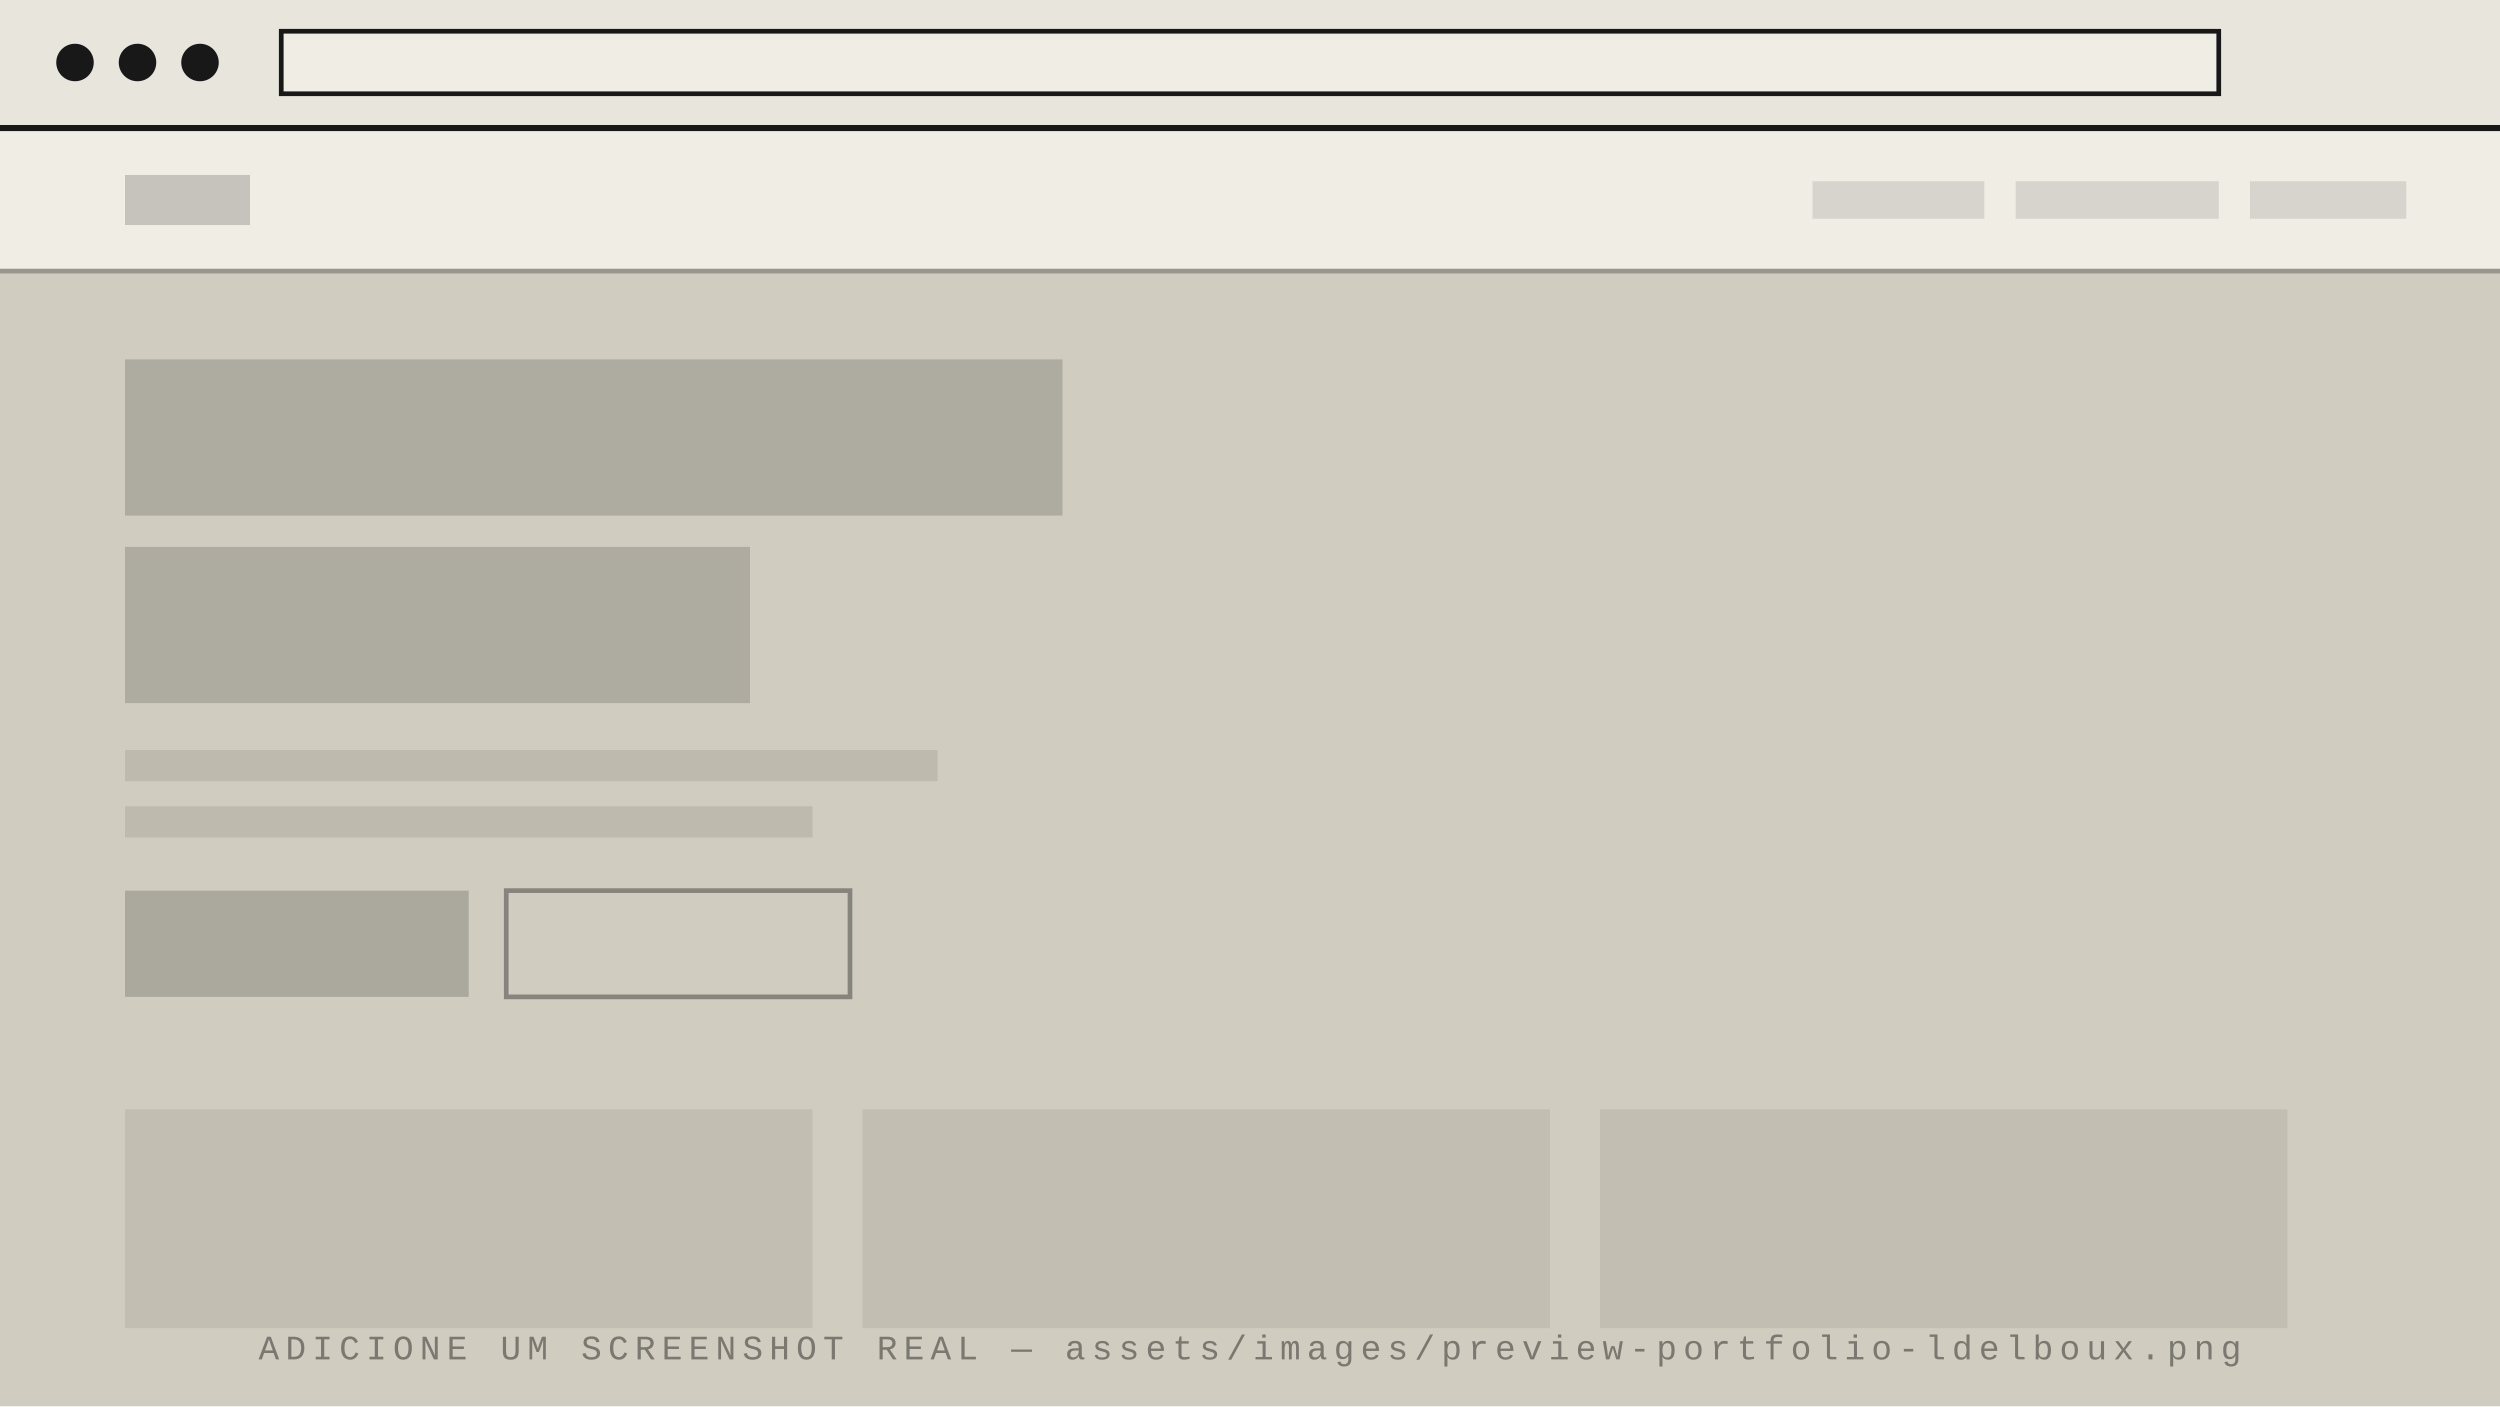
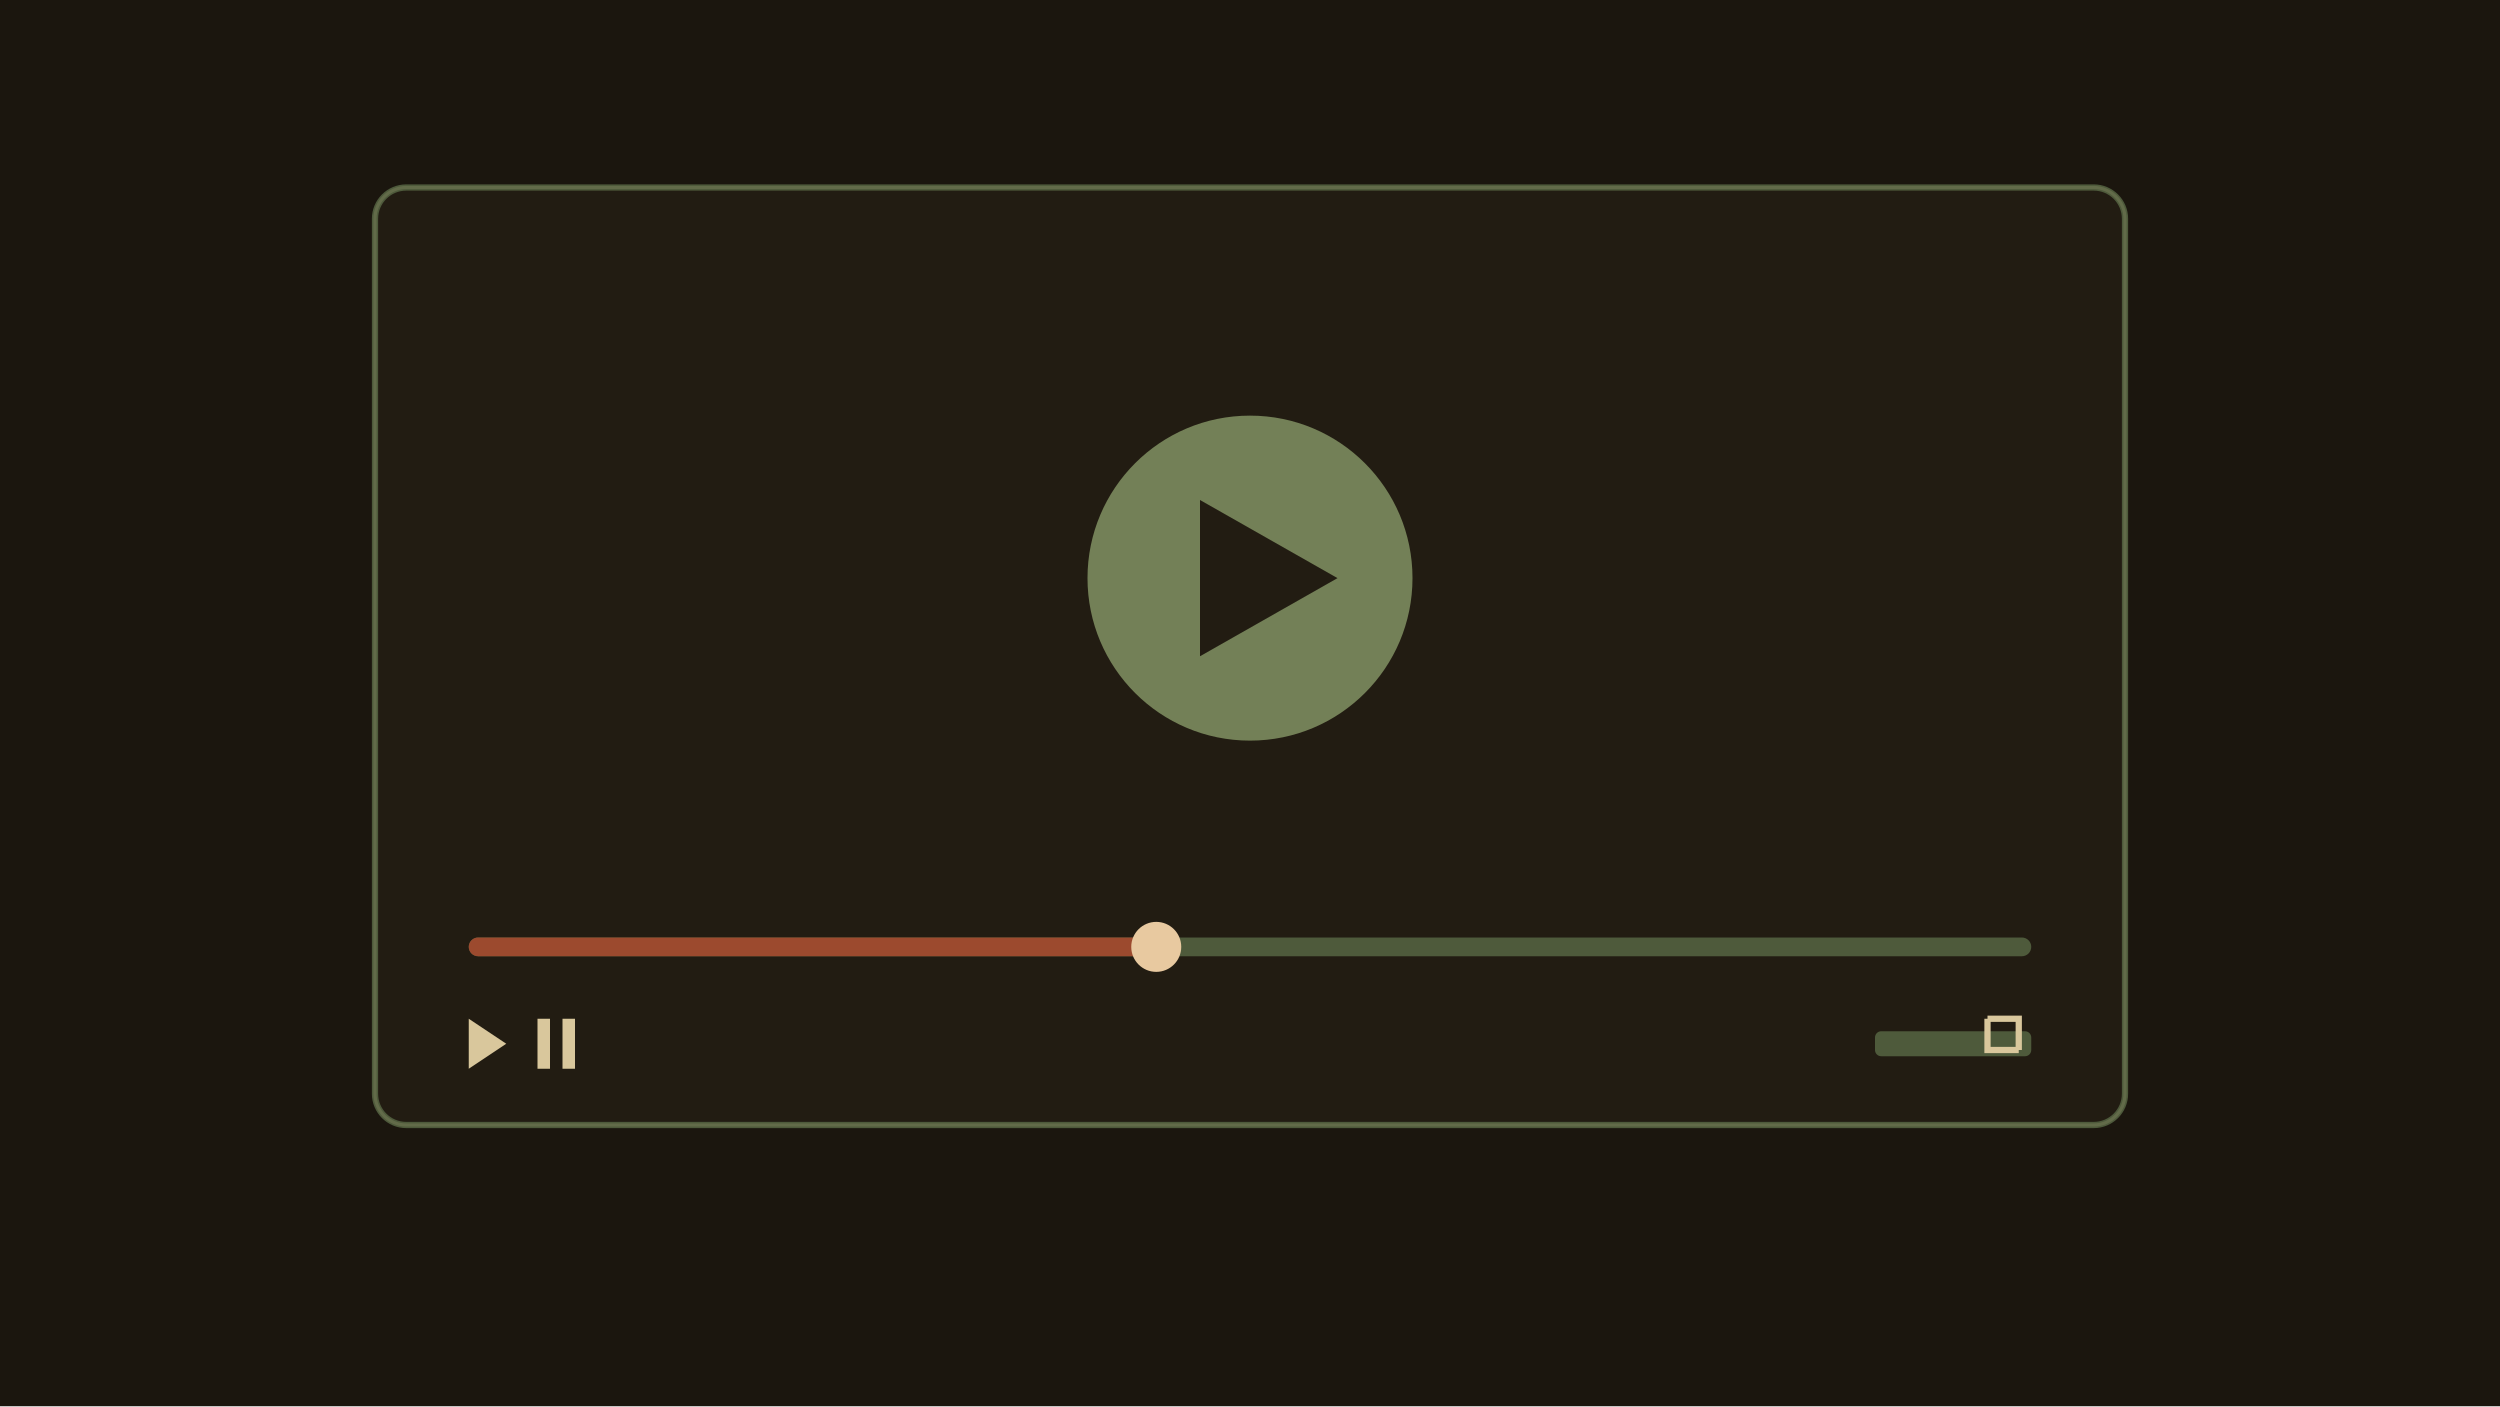
<svg xmlns="http://www.w3.org/2000/svg" viewBox="0 0 800 450" width="800" height="450">
-   <rect width="800" height="450" fill="#D0CCBF" />
-   <rect x="0" y="0" width="800" height="40" fill="#E8E5DC" />
-   <rect x="0" y="40" width="800" height="2" fill="#181818" />
-   <circle cx="24" cy="20" r="6" fill="#181818" />
-   <circle cx="44" cy="20" r="6" fill="#181818" />
-   <circle cx="64" cy="20" r="6" fill="#181818" />
-   <rect x="90" y="10" width="620" height="20" fill="#F0EDE5" stroke="#181818" stroke-width="1.5" />
-   <rect x="0" y="42" width="800" height="44" fill="#F0EDE5" />
-   <rect x="0" y="86" width="800" height="1.5" fill="#181818" opacity="0.3" />
-   <rect x="40" y="56" width="40" height="16" fill="#181818" opacity="0.2" />
-   <rect x="580" y="58" width="55" height="12" fill="#181818" opacity="0.12" />
-   <rect x="645" y="58" width="65" height="12" fill="#181818" opacity="0.12" />
-   <rect x="720" y="58" width="50" height="12" fill="#181818" opacity="0.12" />
-   <rect x="40" y="115" width="300" height="50" fill="#181818" opacity="0.18" />
-   <rect x="40" y="175" width="200" height="50" fill="#181818" opacity="0.18" />
-   <rect x="40" y="240" width="260" height="10" fill="#181818" opacity="0.1" />
-   <rect x="40" y="258" width="220" height="10" fill="#181818" opacity="0.1" />
-   <rect x="40" y="285" width="110" height="34" fill="#181818" opacity="0.2" />
-   <rect x="162" y="285" width="110" height="34" fill="none" stroke="#181818" stroke-width="1.5" opacity="0.4" />
-   <rect x="40" y="355" width="220" height="70" fill="#181818" opacity="0.08" />
-   <rect x="276" y="355" width="220" height="70" fill="#181818" opacity="0.08" />
-   <rect x="512" y="355" width="220" height="70" fill="#181818" opacity="0.08" />
-   <text x="400" y="435" text-anchor="middle" font-family="Courier New, monospace" font-size="11" fill="#7A7870" letter-spacing="2">ADICIONE UM SCREENSHOT REAL — assets/images/preview-portfolio-ldelboux.png</text>
+   <rect width="800" height="450" fill="#1B160E" />
+   <rect x="120" y="60" width="560" height="300" rx="10" fill="#221C12" stroke="#4E5A3B" stroke-width="2" />
+   <rect x="120" y="60" width="560" height="300" rx="10" fill="none" stroke="#D9C79C" stroke-width="1" opacity="0.15" />
+   <g>
+     <circle cx="400" cy="185" r="52" fill="#7C8B5E" opacity="0.9">
+       <animate attributeName="r" values="52;58;52" dur="2.4s" repeatCount="indefinite" />
+       <animate attributeName="opacity" values="0.9;0.6;0.9" dur="2.4s" repeatCount="indefinite" />
+     </circle>
+     <polygon points="384,160 384,210 428,185" fill="#221C12" />
+   </g>
+   <rect x="150" y="300" width="500" height="6" rx="3" fill="#4E5A3B" />
+   <rect x="150" y="300" width="220" height="6" rx="3" fill="#9C4A2E">
+     <animate attributeName="width" values="120;220;120" dur="4s" repeatCount="indefinite" />
+   </rect>
+   <circle cx="370" cy="303" r="8" fill="#E8C9A0">
+     <animate attributeName="cx" values="270;370;270" dur="4s" repeatCount="indefinite" />
+   </circle>
+   <polygon points="150,326 150,342 162,334" fill="#D9C79C" />
+   <rect x="172" y="326" width="4" height="16" fill="#D9C79C" />
+   <rect x="180" y="326" width="4" height="16" fill="#D9C79C" />
+   <rect x="600" y="330" width="50" height="8" rx="2" fill="#4E5A3B" />
+   <path d="M636 326 h10 v10 M636 326 v10 h10" stroke="#D9C79C" stroke-width="2" fill="none" />
</svg>
